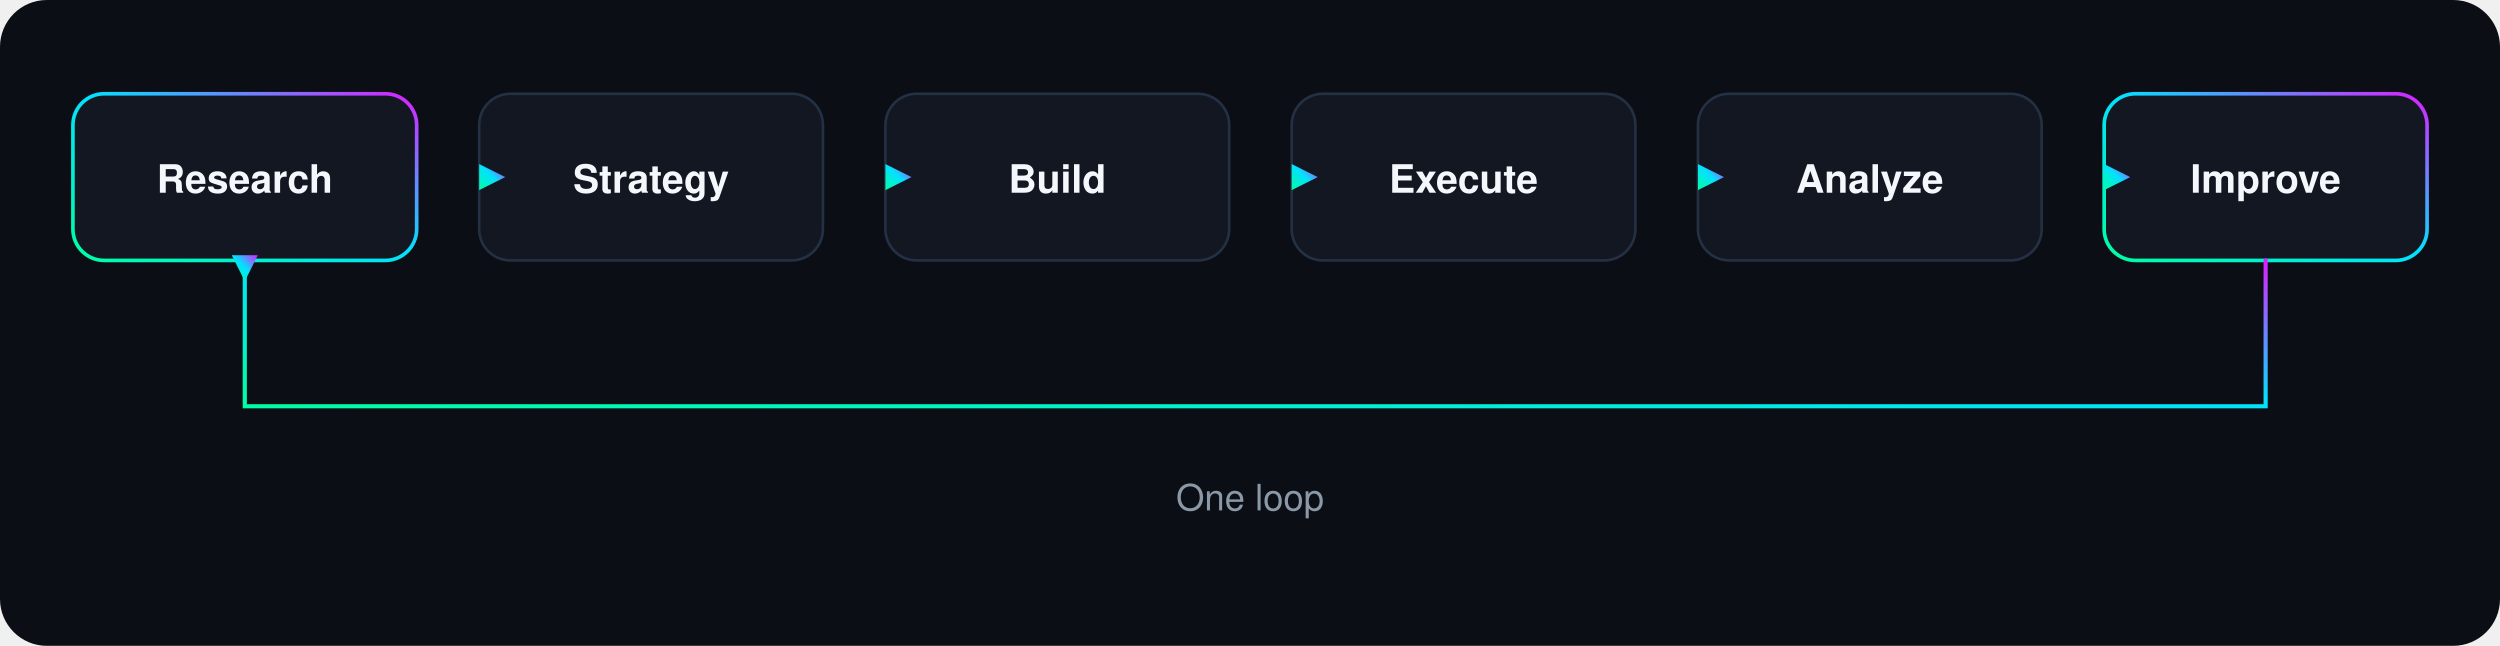
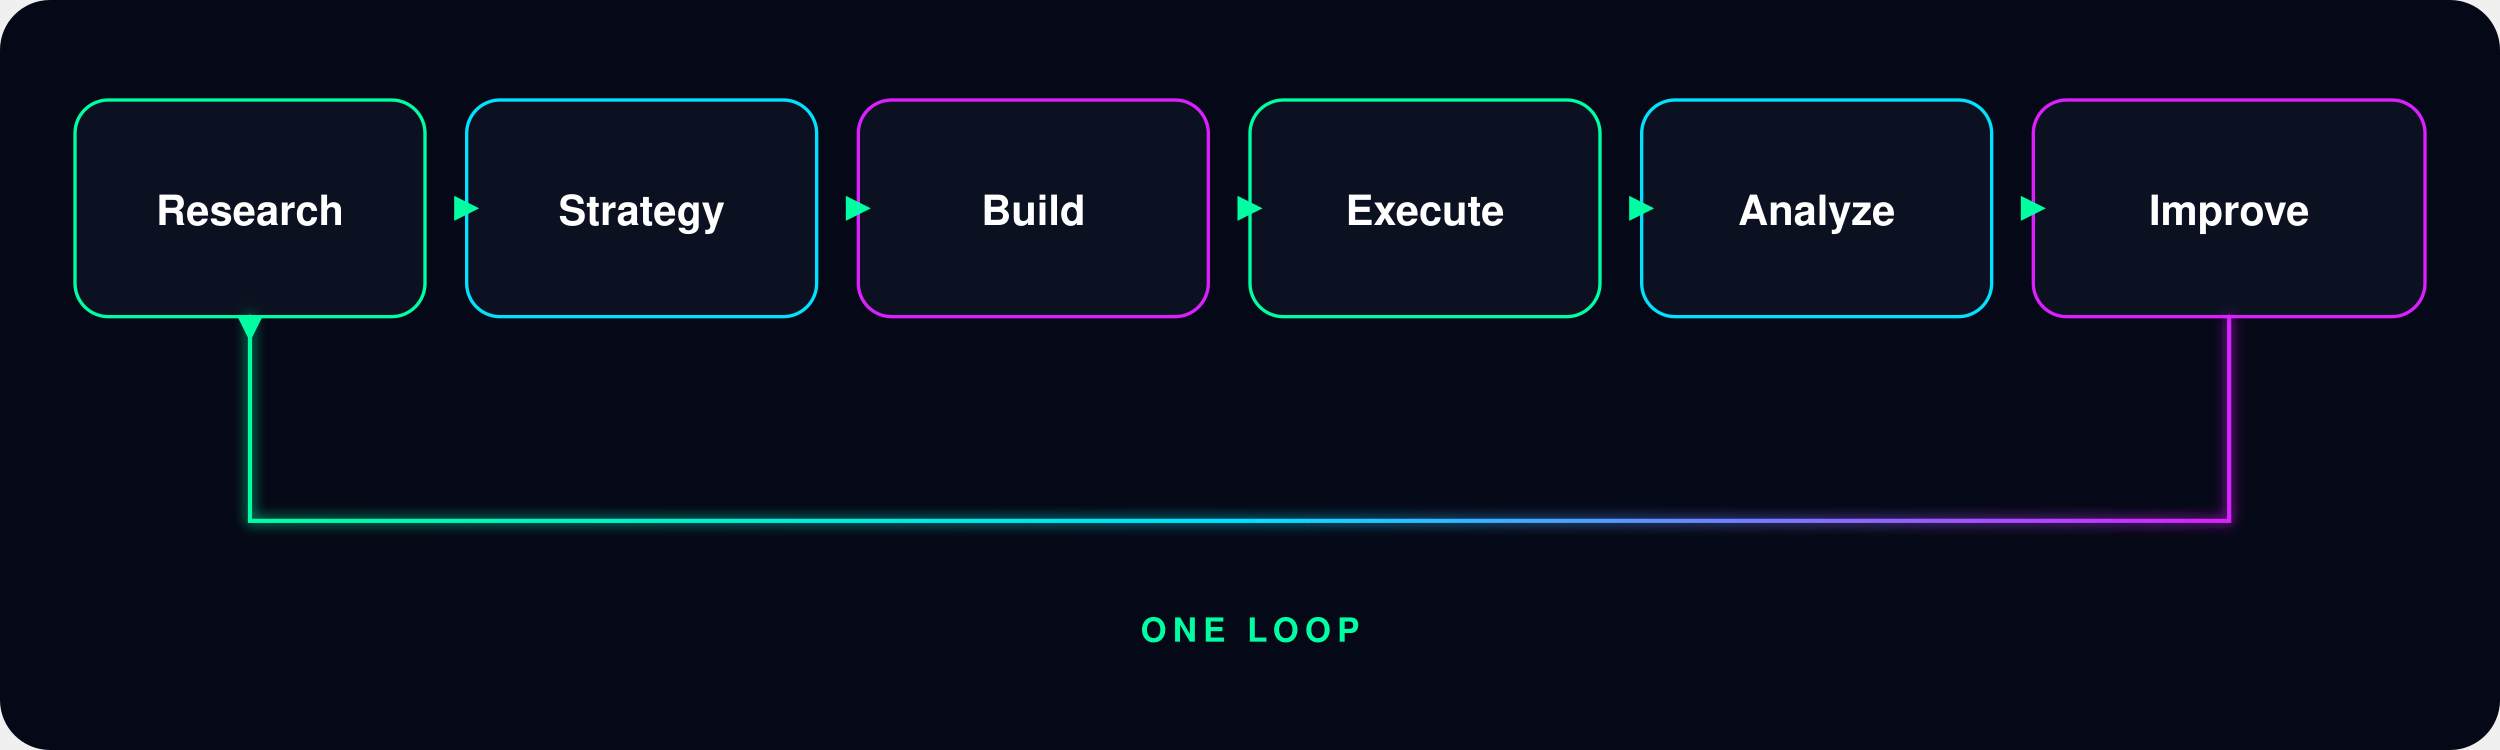
- <svg xmlns="http://www.w3.org/2000/svg" viewBox="0 0 960 248" role="img">
+ <svg xmlns="http://www.w3.org/2000/svg" viewBox="0 0 1200 360" role="img">
  <defs>
-     <linearGradient id="sol" x1="0" y1="1" x2="1" y2="0">
+     <linearGradient id="sol" x1="0" y1="0" x2="1" y2="0">
      <stop offset="0%" stop-color="#00FFA3" />
-       <stop offset="52%" stop-color="#03E1FF" />
+       <stop offset="50%" stop-color="#03E1FF" />
      <stop offset="100%" stop-color="#DC1FFF" />
    </linearGradient>
+     <filter id="glow" x="-20%" y="-20%" width="140%" height="140%">
+       <feGaussianBlur stdDeviation="3" result="blur" />
+       <feMerge>
+         <feMergeNode in="blur" />
+         <feMergeNode in="SourceGraphic" />
+       </feMerge>
+     </filter>
  </defs>
-   <rect width="960" height="248" rx="18" fill="#0B0E14" />
-   <g font-family="Segoe UI, Helvetica, Arial, sans-serif" font-size="15" font-weight="650" fill="#F4F7FB" text-anchor="middle">
-     <rect x="28" y="36" width="132" height="64" rx="12" fill="#121722" stroke="url(#sol)" stroke-width="1.4" />
-     <text x="94" y="74">Research</text>
-     <rect x="184" y="36" width="132" height="64" rx="12" fill="#121722" stroke="#243044" />
-     <text x="250" y="74">Strategy</text>
-     <rect x="340" y="36" width="132" height="64" rx="12" fill="#121722" stroke="#243044" />
-     <text x="406" y="74">Build</text>
-     <rect x="496" y="36" width="132" height="64" rx="12" fill="#121722" stroke="#243044" />
-     <text x="562" y="74">Execute</text>
-     <rect x="652" y="36" width="132" height="64" rx="12" fill="#121722" stroke="#243044" />
-     <text x="718" y="74">Analyze</text>
-     <rect x="808" y="36" width="124" height="64" rx="12" fill="#121722" stroke="url(#sol)" stroke-width="1.4" />
-     <text x="870" y="74">Improve</text>
+   <rect width="1200" height="360" rx="24" fill="#050816" />
+   <g font-family="Segoe UI, Helvetica, Arial, sans-serif" font-size="20" font-weight="700" fill="#FFFFFF" text-anchor="middle">
+     <rect x="36" y="48" width="168" height="104" rx="16" fill="#0B1120" stroke="#00FFA3" stroke-width="1.6" />
+     <text x="120" y="108">Research</text>
+     <rect x="224" y="48" width="168" height="104" rx="16" fill="#0B1120" stroke="#03E1FF" stroke-width="1.6" />
+     <text x="308" y="108">Strategy</text>
+     <rect x="412" y="48" width="168" height="104" rx="16" fill="#0B1120" stroke="#DC1FFF" stroke-width="1.6" />
+     <text x="496" y="108">Build</text>
+     <rect x="600" y="48" width="168" height="104" rx="16" fill="#0B1120" stroke="#00FFA3" stroke-width="1.6" />
+     <text x="684" y="108">Execute</text>
+     <rect x="788" y="48" width="168" height="104" rx="16" fill="#0B1120" stroke="#03E1FF" stroke-width="1.6" />
+     <text x="872" y="108">Analyze</text>
+     <rect x="976" y="48" width="188" height="104" rx="16" fill="#0B1120" stroke="#DC1FFF" stroke-width="1.6" />
+     <text x="1070" y="108">Improve</text>
  </g>
-   <g fill="none" stroke="url(#sol)" stroke-width="1.6" stroke-linecap="round">
-     <path d="M160 68 H184" />
-     <path d="M316 68 H340" />
-     <path d="M472 68 H496" />
-     <path d="M628 68 H652" />
-     <path d="M784 68 H808" />
-     <path d="M870 100 V156 H94 V100" />
+   <g fill="none" stroke="url(#sol)" stroke-width="2" stroke-linecap="round" filter="url(#glow)">
+     <path d="M204 100 H224" />
+     <path d="M392 100 H412" />
+     <path d="M580 100 H600" />
+     <path d="M768 100 H788" />
+     <path d="M956 100 H976" />
+     <path d="M1070 152 V250 H120 V152" />
  </g>
-   <g fill="url(#sol)">
-     <path d="M184 63 L194 68 L184 73 Z" />
-     <path d="M340 63 L350 68 L340 73 Z" />
-     <path d="M496 63 L506 68 L496 73 Z" />
-     <path d="M652 63 L662 68 L652 73 Z" />
-     <path d="M808 63 L818 68 L808 73 Z" />
-     <path d="M94 108 L89 98 L99 98 Z" />
+   <g fill="#00FFA3">
+     <path d="M218 94 L230 100 L218 106 Z" />
+     <path d="M406 94 L418 100 L406 106 Z" />
+     <path d="M594 94 L606 100 L594 106 Z" />
+     <path d="M782 94 L794 100 L782 106 Z" />
+     <path d="M970 94 L982 100 L970 106 Z" />
+     <path d="M120 164 L114 152 L126 152 Z" />
  </g>
-   <text x="480" y="196" fill="#8B98A8" font-family="Segoe UI, Helvetica, Arial, sans-serif" font-size="14" text-anchor="middle">One loop</text>
+   <text x="600" y="308" fill="#00FFA3" font-family="Segoe UI, Helvetica, Arial, sans-serif" font-size="16" font-weight="700" letter-spacing="3" text-anchor="middle">ONE LOOP</text>
</svg>
